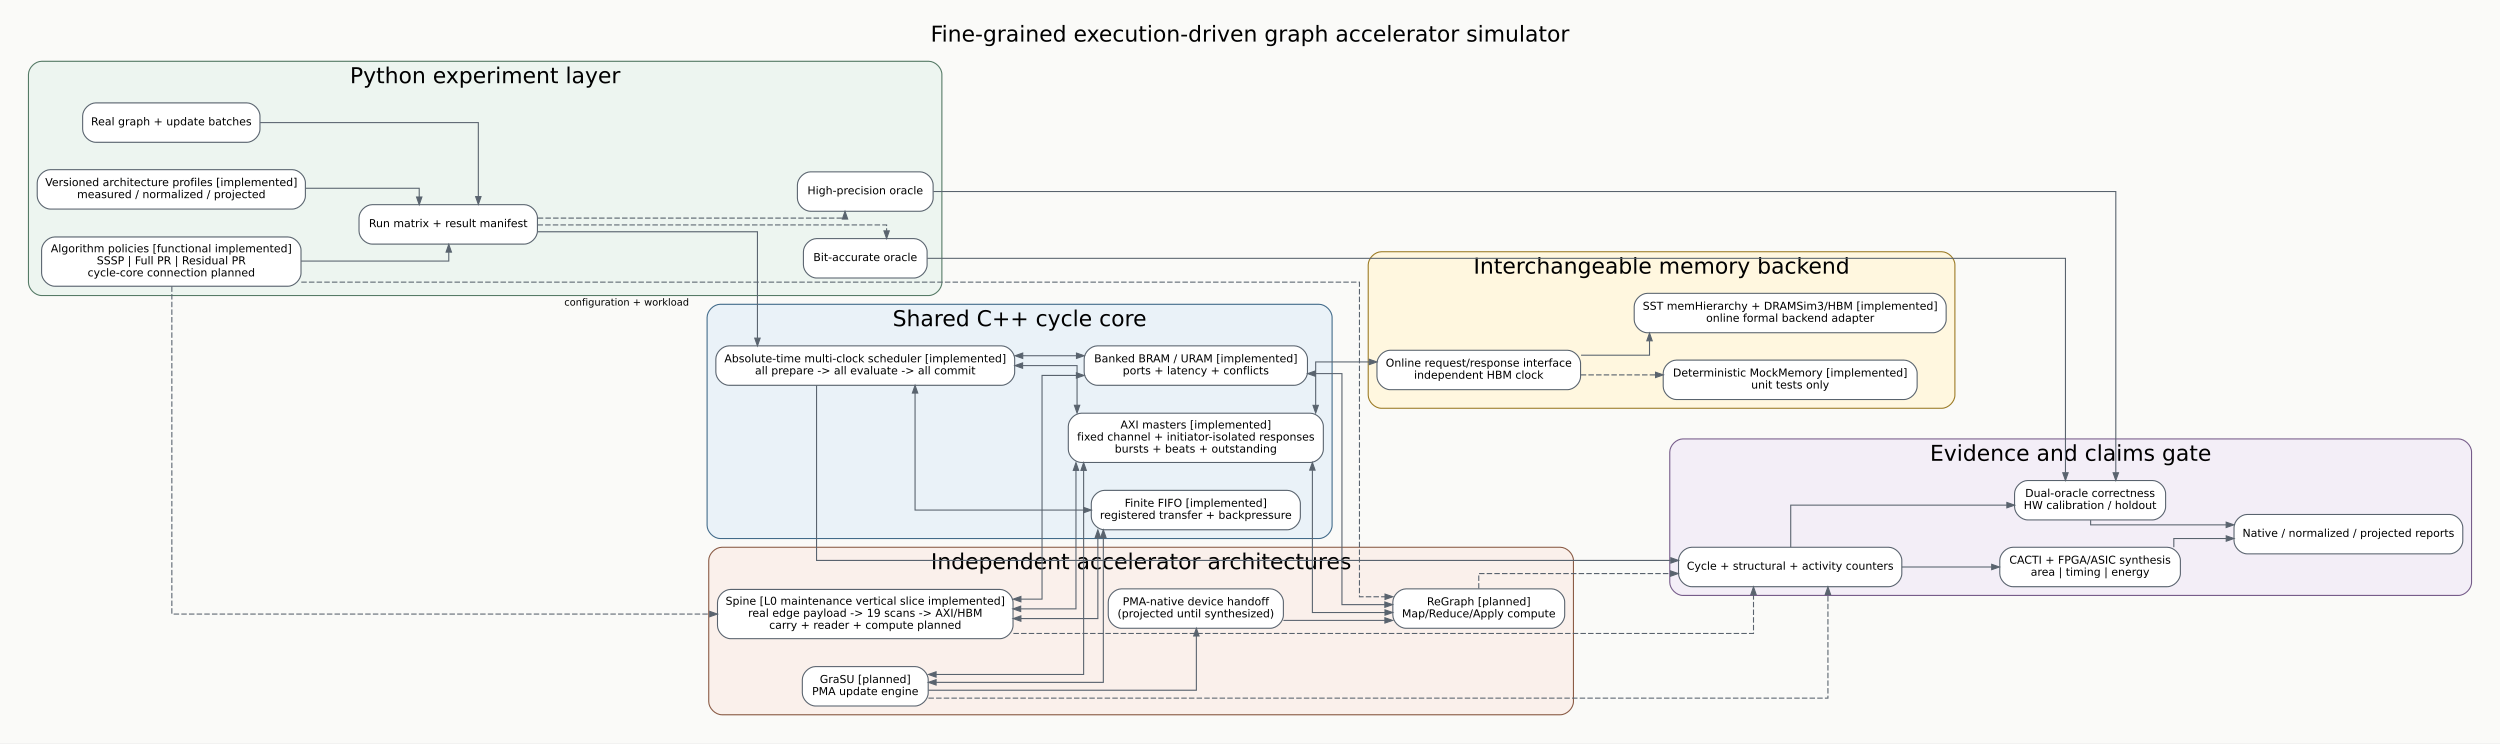
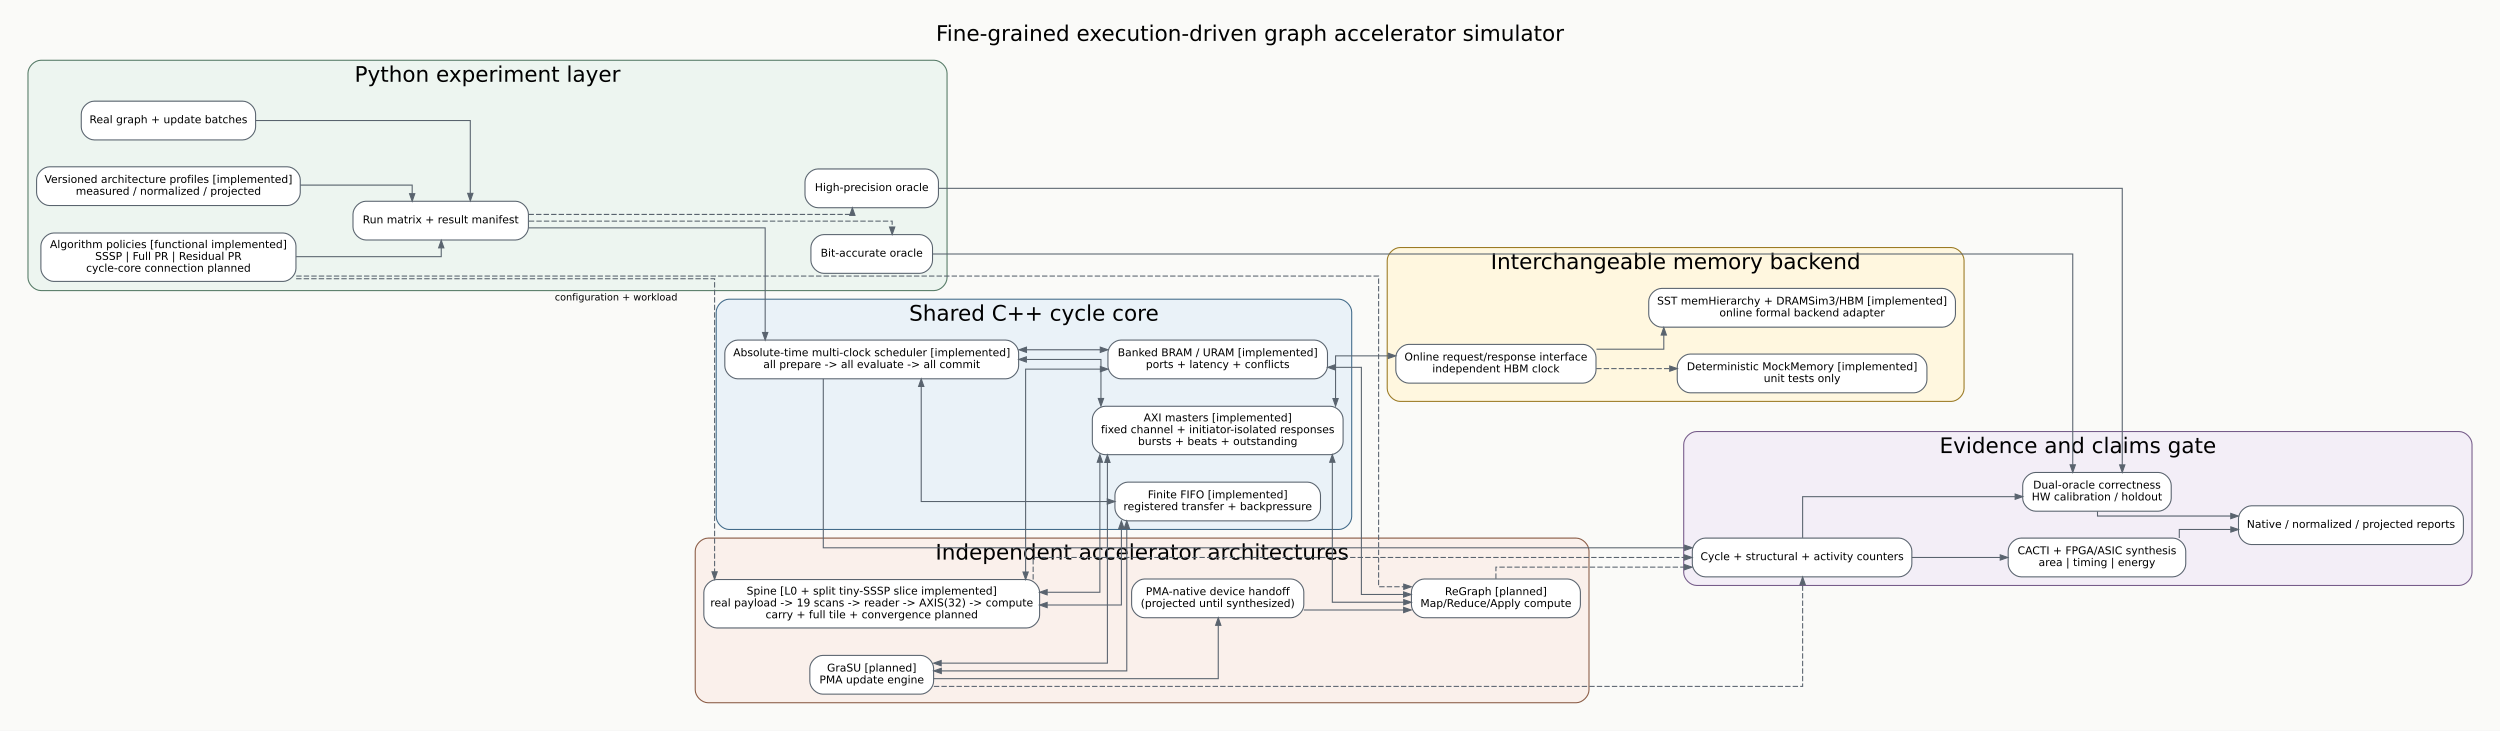
- <svg xmlns="http://www.w3.org/2000/svg" width="2284pt" height="679pt" viewBox="0.00 0.00 2284.00 679.00">
+ <svg xmlns="http://www.w3.org/2000/svg" width="2323pt" height="679pt" viewBox="0.00 0.00 2323.00 679.00">
  <g id="graph0" class="graph" transform="scale(1 1) rotate(0) translate(18 661)">
-     <polygon fill="#fafaf8" stroke="transparent" points="-18,18 -18,-661 2266,-661 2266,18 -18,18" />
-     <text text-anchor="middle" x="1124" y="-623" font-family="DejaVu Sans" font-size="20.00">Fine-grained execution-driven graph accelerator simulator</text>
+     <polygon fill="#fafaf8" stroke="transparent" points="-18,18 -18,-661 2305,-661 2305,18 -18,18" />
+     <text text-anchor="middle" x="1143.5" y="-623" font-family="DejaVu Sans" font-size="20.00">Fine-grained execution-driven graph accelerator simulator</text>
    <g id="clust1" class="cluster">
-       <path fill="#edf5f0" stroke="#557a66" d="M20,-391C20,-391 830.5,-391 830.5,-391 836.5,-391 842.5,-397 842.5,-403 842.5,-403 842.5,-593 842.5,-593 842.5,-599 836.5,-605 830.5,-605 830.5,-605 20,-605 20,-605 14,-605 8,-599 8,-593 8,-593 8,-403 8,-403 8,-397 14,-391 20,-391" />
-       <text text-anchor="middle" x="425.25" y="-585" font-family="DejaVu Sans" font-size="20.00">Python experiment layer</text>
+       <path fill="#edf5f0" stroke="#557a66" d="M20,-391C20,-391 850,-391 850,-391 856,-391 862,-397 862,-403 862,-403 862,-593 862,-593 862,-599 856,-605 850,-605 850,-605 20,-605 20,-605 14,-605 8,-599 8,-593 8,-593 8,-403 8,-403 8,-397 14,-391 20,-391" />
+       <text text-anchor="middle" x="435" y="-585" font-family="DejaVu Sans" font-size="20.00">Python experiment layer</text>
    </g>
    <g id="clust2" class="cluster">
-       <path fill="#eaf2f8" stroke="#426b8a" d="M640,-169C640,-169 1187,-169 1187,-169 1193,-169 1199,-175 1199,-181 1199,-181 1199,-371 1199,-371 1199,-377 1193,-383 1187,-383 1187,-383 640,-383 640,-383 634,-383 628,-377 628,-371 628,-371 628,-181 628,-181 628,-175 634,-169 640,-169" />
-       <text text-anchor="middle" x="913.5" y="-363" font-family="DejaVu Sans" font-size="20.00">Shared C++ cycle core</text>
+       <path fill="#eaf2f8" stroke="#426b8a" d="M659.5,-169C659.5,-169 1226,-169 1226,-169 1232,-169 1238,-175 1238,-181 1238,-181 1238,-371 1238,-371 1238,-377 1232,-383 1226,-383 1226,-383 659.5,-383 659.5,-383 653.5,-383 647.5,-377 647.5,-371 647.5,-371 647.5,-181 647.5,-181 647.5,-175 653.5,-169 659.5,-169" />
+       <text text-anchor="middle" x="942.75" y="-363" font-family="DejaVu Sans" font-size="20.00">Shared C++ cycle core</text>
    </g>
    <g id="clust3" class="cluster">
-       <path fill="#faf0eb" stroke="#8a5b45" d="M641.5,-8C641.5,-8 1407.5,-8 1407.5,-8 1413.5,-8 1419.5,-14 1419.5,-20 1419.5,-20 1419.5,-149 1419.5,-149 1419.5,-155 1413.5,-161 1407.5,-161 1407.5,-161 641.5,-161 641.5,-161 635.5,-161 629.5,-155 629.5,-149 629.5,-149 629.5,-20 629.5,-20 629.5,-14 635.5,-8 641.5,-8" />
-       <text text-anchor="middle" x="1024.5" y="-141" font-family="DejaVu Sans" font-size="20.00">Independent accelerator architectures</text>
+       <path fill="#faf0eb" stroke="#8a5b45" d="M640,-8C640,-8 1446.5,-8 1446.5,-8 1452.5,-8 1458.5,-14 1458.5,-20 1458.5,-20 1458.5,-149 1458.5,-149 1458.5,-155 1452.5,-161 1446.5,-161 1446.5,-161 640,-161 640,-161 634,-161 628,-155 628,-149 628,-149 628,-20 628,-20 628,-14 634,-8 640,-8" />
+       <text text-anchor="middle" x="1043.25" y="-141" font-family="DejaVu Sans" font-size="20.00">Independent accelerator architectures</text>
    </g>
    <g id="clust4" class="cluster">
-       <path fill="#fff7df" stroke="#9b7a25" d="M1244,-288C1244,-288 1756,-288 1756,-288 1762,-288 1768,-294 1768,-300 1768,-300 1768,-419 1768,-419 1768,-425 1762,-431 1756,-431 1756,-431 1244,-431 1244,-431 1238,-431 1232,-425 1232,-419 1232,-419 1232,-300 1232,-300 1232,-294 1238,-288 1244,-288" />
-       <text text-anchor="middle" x="1500" y="-411" font-family="DejaVu Sans" font-size="20.00">Interchangeable memory backend</text>
+       <path fill="#fff7df" stroke="#9b7a25" d="M1283,-288C1283,-288 1795,-288 1795,-288 1801,-288 1807,-294 1807,-300 1807,-300 1807,-419 1807,-419 1807,-425 1801,-431 1795,-431 1795,-431 1283,-431 1283,-431 1277,-431 1271,-425 1271,-419 1271,-419 1271,-300 1271,-300 1271,-294 1277,-288 1283,-288" />
+       <text text-anchor="middle" x="1539" y="-411" font-family="DejaVu Sans" font-size="20.00">Interchangeable memory backend</text>
    </g>
    <g id="clust5" class="cluster">
-       <path fill="#f3eef7" stroke="#765c8a" d="M1519.5,-117C1519.5,-117 2228,-117 2228,-117 2234,-117 2240,-123 2240,-129 2240,-129 2240,-248 2240,-248 2240,-254 2234,-260 2228,-260 2228,-260 1519.5,-260 1519.5,-260 1513.5,-260 1507.5,-254 1507.5,-248 1507.5,-248 1507.5,-129 1507.5,-129 1507.5,-123 1513.5,-117 1519.5,-117" />
-       <text text-anchor="middle" x="1873.75" y="-240" font-family="DejaVu Sans" font-size="20.00">Evidence and claims gate</text>
+       <path fill="#f3eef7" stroke="#765c8a" d="M1558.5,-117C1558.5,-117 2267,-117 2267,-117 2273,-117 2279,-123 2279,-129 2279,-129 2279,-248 2279,-248 2279,-254 2273,-260 2267,-260 2267,-260 1558.5,-260 1558.5,-260 1552.5,-260 1546.5,-254 1546.5,-248 1546.5,-248 1546.5,-129 1546.5,-129 1546.5,-123 1552.5,-117 1558.5,-117" />
+       <text text-anchor="middle" x="1912.75" y="-240" font-family="DejaVu Sans" font-size="20.00">Evidence and claims gate</text>
    </g>
    <g id="node1" class="node">
      <path fill="#ffffff" stroke="#59636e" d="M207.5,-567C207.5,-567 69.5,-567 69.5,-567 63.5,-567 57.5,-561 57.5,-555 57.5,-555 57.5,-543 57.5,-543 57.5,-537 63.5,-531 69.5,-531 69.5,-531 207.5,-531 207.5,-531 213.5,-531 219.5,-537 219.5,-543 219.5,-543 219.5,-555 219.5,-555 219.5,-561 213.5,-567 207.5,-567" />
      <text text-anchor="middle" x="138.5" y="-546.5" font-family="DejaVu Sans" font-size="10.00">Real graph + update batches</text>
    </g>
    <g id="node4" class="node">
      <path fill="#ffffff" stroke="#59636e" d="M461,-474C461,-474 322,-474 322,-474 316,-474 310,-468 310,-462 310,-462 310,-450 310,-450 310,-444 316,-438 322,-438 322,-438 461,-438 461,-438 467,-438 473,-444 473,-450 473,-450 473,-462 473,-462 473,-468 467,-474 461,-474" />
      <text text-anchor="middle" x="391.5" y="-453.5" font-family="DejaVu Sans" font-size="10.00">Run matrix + result manifest</text>
    </g>
    <g id="edge1" class="edge">
      <path fill="none" stroke="#59636e" d="M219.63,-549C302.47,-549 419,-549 419,-549 419,-549 419,-481.37 419,-481.37" />
      <polygon fill="#59636e" stroke="#59636e" points="421.45,-481.37 419,-474.37 416.55,-481.37 421.45,-481.37" />
    </g>
    <g id="node2" class="node">
      <path fill="#ffffff" stroke="#59636e" d="M249,-506C249,-506 28,-506 28,-506 22,-506 16,-500 16,-494 16,-494 16,-482 16,-482 16,-476 22,-470 28,-470 28,-470 249,-470 249,-470 255,-470 261,-476 261,-482 261,-482 261,-494 261,-494 261,-500 255,-506 249,-506" />
      <text text-anchor="middle" x="138.5" y="-491" font-family="DejaVu Sans" font-size="10.00">Versioned architecture profiles [implemented]</text>
      <text text-anchor="middle" x="138.5" y="-480" font-family="DejaVu Sans" font-size="10.00">measured / normalized / projected</text>
    </g>
    <g id="edge2" class="edge">
      <path fill="none" stroke="#59636e" d="M261.03,-489C314.4,-489 365,-489 365,-489 365,-489 365,-481.04 365,-481.04" />
      <polygon fill="#59636e" stroke="#59636e" points="367.45,-481.04 365,-474.04 362.55,-481.04 367.45,-481.04" />
    </g>
    <g id="node3" class="node">
      <path fill="#ffffff" stroke="#59636e" d="M245,-444.5C245,-444.5 32,-444.5 32,-444.5 26,-444.5 20,-438.5 20,-432.5 20,-432.5 20,-411.5 20,-411.5 20,-405.5 26,-399.5 32,-399.5 32,-399.5 245,-399.5 245,-399.5 251,-399.5 257,-405.5 257,-411.5 257,-411.5 257,-432.5 257,-432.5 257,-438.5 251,-444.5 245,-444.5" />
      <text text-anchor="middle" x="138.5" y="-430.5" font-family="DejaVu Sans" font-size="10.00">Algorithm policies [functional implemented]</text>
      <text text-anchor="middle" x="138.5" y="-419.5" font-family="DejaVu Sans" font-size="10.00">SSSP | Full PR | Residual PR</text>
      <text text-anchor="middle" x="138.5" y="-408.5" font-family="DejaVu Sans" font-size="10.00">cycle-core connection planned</text>
    </g>
    <g id="edge3" class="edge">
      <path fill="none" stroke="#59636e" d="M257.09,-422.5C323.06,-422.5 392,-422.5 392,-422.5 392,-422.5 392,-430.68 392,-430.68" />
      <polygon fill="#59636e" stroke="#59636e" points="389.55,-430.68 392,-437.68 394.45,-430.68 389.55,-430.68" />
    </g>
    <g id="node11" class="node">
-       <path fill="#ffffff" stroke="#59636e" d="M895.5,-122.5C895.5,-122.5 649.5,-122.5 649.5,-122.5 643.5,-122.5 637.5,-116.5 637.5,-110.5 637.5,-110.5 637.5,-89.5 637.5,-89.5 637.5,-83.5 643.5,-77.5 649.5,-77.5 649.5,-77.5 895.5,-77.5 895.5,-77.5 901.5,-77.5 907.5,-83.5 907.5,-89.5 907.5,-89.5 907.5,-110.5 907.5,-110.5 907.5,-116.5 901.5,-122.5 895.5,-122.5" />
-       <text text-anchor="middle" x="772.5" y="-108.5" font-family="DejaVu Sans" font-size="10.00">Spine [L0 maintenance vertical slice implemented]</text>
-       <text text-anchor="middle" x="772.5" y="-97.5" font-family="DejaVu Sans" font-size="10.00">real edge payload -&gt; 19 scans -&gt; AXI/HBM</text>
-       <text text-anchor="middle" x="772.5" y="-86.5" font-family="DejaVu Sans" font-size="10.00">carry + reader + compute planned</text>
+       <path fill="#ffffff" stroke="#59636e" d="M936,-122.5C936,-122.5 648,-122.5 648,-122.5 642,-122.5 636,-116.5 636,-110.5 636,-110.5 636,-89.5 636,-89.5 636,-83.5 642,-77.5 648,-77.5 648,-77.5 936,-77.5 936,-77.5 942,-77.5 948,-83.5 948,-89.5 948,-89.5 948,-110.5 948,-110.5 948,-116.5 942,-122.5 936,-122.5" />
+       <text text-anchor="middle" x="792" y="-108.5" font-family="DejaVu Sans" font-size="10.00">Spine [L0 + split tiny-SSSP slice implemented]</text>
+       <text text-anchor="middle" x="792" y="-97.5" font-family="DejaVu Sans" font-size="10.00">real payload -&gt; 19 scans -&gt; reader -&gt; AXIS(32) -&gt; compute</text>
+       <text text-anchor="middle" x="792" y="-86.5" font-family="DejaVu Sans" font-size="10.00">carry + full tile + convergence planned</text>
    </g>
    <g id="edge16" class="edge">
-       <path fill="none" stroke="#59636e" stroke-dasharray="5,2" d="M139,-399.36C139,-326.06 139,-100 139,-100 139,-100 630.38,-100 630.38,-100" />
-       <polygon fill="#59636e" stroke="#59636e" points="630.38,-102.45 637.38,-100 630.38,-97.55 630.38,-102.45" />
+       <path fill="none" stroke="#59636e" stroke-dasharray="5,2" d="M257.17,-402C407.15,-402 646,-402 646,-402 646,-402 646,-129.7 646,-129.7" />
+       <polygon fill="#59636e" stroke="#59636e" points="648.45,-129.7 646,-122.7 643.55,-129.7 648.45,-129.7" />
    </g>
    <g id="node14" class="node">
-       <path fill="#ffffff" stroke="#59636e" d="M1399.5,-123C1399.5,-123 1266.5,-123 1266.5,-123 1260.5,-123 1254.5,-117 1254.5,-111 1254.5,-111 1254.5,-99 1254.5,-99 1254.5,-93 1260.5,-87 1266.5,-87 1266.5,-87 1399.5,-87 1399.5,-87 1405.5,-87 1411.5,-93 1411.5,-99 1411.5,-99 1411.5,-111 1411.5,-111 1411.5,-117 1405.5,-123 1399.5,-123" />
-       <text text-anchor="middle" x="1333" y="-108" font-family="DejaVu Sans" font-size="10.00">ReGraph [planned]</text>
-       <text text-anchor="middle" x="1333" y="-97" font-family="DejaVu Sans" font-size="10.00">Map/Reduce/Apply compute</text>
+       <path fill="#ffffff" stroke="#59636e" d="M1438.5,-123C1438.5,-123 1305.5,-123 1305.5,-123 1299.5,-123 1293.5,-117 1293.5,-111 1293.5,-111 1293.5,-99 1293.5,-99 1293.5,-93 1299.5,-87 1305.5,-87 1305.5,-87 1438.5,-87 1438.5,-87 1444.5,-87 1450.5,-93 1450.5,-99 1450.5,-99 1450.5,-111 1450.5,-111 1450.5,-117 1444.5,-123 1438.5,-123" />
+       <text text-anchor="middle" x="1372" y="-108" font-family="DejaVu Sans" font-size="10.00">ReGraph [planned]</text>
+       <text text-anchor="middle" x="1372" y="-97" font-family="DejaVu Sans" font-size="10.00">Map/Reduce/Apply compute</text>
    </g>
    <g id="edge17" class="edge">
-       <path fill="none" stroke="#59636e" stroke-dasharray="5,2" d="M257.25,-403.25C538.91,-403.25 1224,-403.25 1224,-403.25 1224,-403.25 1224,-115.8 1224,-115.8 1224,-115.8 1247.36,-115.8 1247.36,-115.8" />
-       <polygon fill="#59636e" stroke="#59636e" points="1247.36,-118.25 1254.36,-115.8 1247.36,-113.35 1247.36,-118.25" />
+       <path fill="none" stroke="#59636e" stroke-dasharray="5,2" d="M257.25,-404.5C546.3,-404.5 1263,-404.5 1263,-404.5 1263,-404.5 1263,-115.8 1263,-115.8 1263,-115.8 1286.36,-115.8 1286.36,-115.8" />
+       <polygon fill="#59636e" stroke="#59636e" points="1286.36,-118.25 1293.36,-115.8 1286.36,-113.35 1286.36,-118.25" />
    </g>
    <g id="node5" class="node">
-       <path fill="#ffffff" stroke="#59636e" d="M822.5,-504C822.5,-504 722.5,-504 722.5,-504 716.5,-504 710.5,-498 710.5,-492 710.5,-492 710.5,-480 710.5,-480 710.5,-474 716.5,-468 722.5,-468 722.5,-468 822.5,-468 822.5,-468 828.5,-468 834.5,-474 834.5,-480 834.5,-480 834.5,-492 834.5,-492 834.5,-498 828.5,-504 822.5,-504" />
-       <text text-anchor="middle" x="772.5" y="-483.5" font-family="DejaVu Sans" font-size="10.00">High-precision oracle</text>
+       <path fill="#ffffff" stroke="#59636e" d="M842,-504C842,-504 742,-504 742,-504 736,-504 730,-498 730,-492 730,-492 730,-480 730,-480 730,-474 736,-468 742,-468 742,-468 842,-468 842,-468 848,-468 854,-474 854,-480 854,-480 854,-492 854,-492 854,-498 848,-504 842,-504" />
+       <text text-anchor="middle" x="792" y="-483.5" font-family="DejaVu Sans" font-size="10.00">High-precision oracle</text>
    </g>
    <g id="edge30" class="edge">
-       <path fill="none" stroke="#59636e" stroke-dasharray="5,2" d="M473.3,-461.75C580.22,-461.75 754,-461.75 754,-461.75 754,-461.75 754,-462.36 754,-462.36" />
-       <polygon fill="#59636e" stroke="#59636e" points="751.55,-460.87 754,-467.87 756.45,-460.87 751.55,-460.87" />
+       <path fill="none" stroke="#59636e" stroke-dasharray="5,2" d="M473.09,-461.75C585.42,-461.75 774,-461.75 774,-461.75 774,-461.75 774,-462.36 774,-462.36" />
+       <polygon fill="#59636e" stroke="#59636e" points="771.55,-460.87 774,-467.87 776.45,-460.87 771.55,-460.87" />
    </g>
    <g id="node6" class="node">
-       <path fill="#ffffff" stroke="#59636e" d="M817,-443C817,-443 728,-443 728,-443 722,-443 716,-437 716,-431 716,-431 716,-419 716,-419 716,-413 722,-407 728,-407 728,-407 817,-407 817,-407 823,-407 829,-413 829,-419 829,-419 829,-431 829,-431 829,-437 823,-443 817,-443" />
-       <text text-anchor="middle" x="772.5" y="-422.5" font-family="DejaVu Sans" font-size="10.00">Bit-accurate oracle</text>
+       <path fill="#ffffff" stroke="#59636e" d="M836.5,-443C836.5,-443 747.5,-443 747.5,-443 741.5,-443 735.5,-437 735.5,-431 735.5,-431 735.5,-419 735.5,-419 735.5,-413 741.5,-407 747.5,-407 747.5,-407 836.5,-407 836.5,-407 842.5,-407 848.5,-413 848.5,-419 848.5,-419 848.5,-431 848.5,-431 848.5,-437 842.5,-443 836.5,-443" />
+       <text text-anchor="middle" x="792" y="-422.5" font-family="DejaVu Sans" font-size="10.00">Bit-accurate oracle</text>
    </g>
    <g id="edge31" class="edge">
-       <path fill="none" stroke="#59636e" stroke-dasharray="5,2" d="M473.03,-455.5C590.13,-455.5 792,-455.5 792,-455.5 792,-455.5 792,-450.09 792,-450.09" />
-       <polygon fill="#59636e" stroke="#59636e" points="794.45,-450.09 792,-443.09 789.55,-450.09 794.45,-450.09" />
+       <path fill="none" stroke="#59636e" stroke-dasharray="5,2" d="M473.38,-455.5C595.46,-455.5 811,-455.5 811,-455.5 811,-455.5 811,-450.09 811,-450.09" />
+       <polygon fill="#59636e" stroke="#59636e" points="813.45,-450.09 811,-443.09 808.55,-450.09 813.45,-450.09" />
    </g>
    <g id="node7" class="node">
-       <path fill="#ffffff" stroke="#59636e" d="M897,-345C897,-345 648,-345 648,-345 642,-345 636,-339 636,-333 636,-333 636,-321 636,-321 636,-315 642,-309 648,-309 648,-309 897,-309 897,-309 903,-309 909,-315 909,-321 909,-321 909,-333 909,-333 909,-339 903,-345 897,-345" />
-       <text text-anchor="middle" x="772.5" y="-330" font-family="DejaVu Sans" font-size="10.00">Absolute-time multi-clock scheduler [implemented]</text>
-       <text text-anchor="middle" x="772.5" y="-319" font-family="DejaVu Sans" font-size="10.00">all prepare -&gt; all evaluate -&gt; all commit</text>
+       <path fill="#ffffff" stroke="#59636e" d="M916.5,-345C916.5,-345 667.5,-345 667.5,-345 661.5,-345 655.5,-339 655.5,-333 655.5,-333 655.5,-321 655.5,-321 655.5,-315 661.5,-309 667.5,-309 667.5,-309 916.5,-309 916.5,-309 922.5,-309 928.5,-315 928.5,-321 928.5,-321 928.5,-333 928.5,-333 928.5,-339 922.5,-345 916.5,-345" />
+       <text text-anchor="middle" x="792" y="-330" font-family="DejaVu Sans" font-size="10.00">Absolute-time multi-clock scheduler [implemented]</text>
+       <text text-anchor="middle" x="792" y="-319" font-family="DejaVu Sans" font-size="10.00">all prepare -&gt; all evaluate -&gt; all commit</text>
    </g>
    <g id="edge15" class="edge">
-       <path fill="none" stroke="#59636e" d="M473.21,-449.25C556.64,-449.25 674,-449.25 674,-449.25 674,-449.25 674,-352.04 674,-352.04" />
-       <polygon fill="#59636e" stroke="#59636e" points="676.45,-352.04 674,-345.04 671.55,-352.04 676.45,-352.04" />
+       <path fill="none" stroke="#59636e" d="M473.09,-449.25C562.38,-449.25 693,-449.25 693,-449.25 693,-449.25 693,-352.04 693,-352.04" />
+       <polygon fill="#59636e" stroke="#59636e" points="695.45,-352.04 693,-345.04 690.55,-352.04 695.45,-352.04" />
      <text text-anchor="middle" x="554.5" y="-381.8" font-family="DejaVu Sans" font-size="9.00">configuration + workload</text>
    </g>
    <g id="node19" class="node">
-       <path fill="#ffffff" stroke="#59636e" d="M1948.5,-222C1948.5,-222 1834.5,-222 1834.5,-222 1828.5,-222 1822.5,-216 1822.5,-210 1822.5,-210 1822.5,-198 1822.5,-198 1822.5,-192 1828.5,-186 1834.5,-186 1834.5,-186 1948.5,-186 1948.5,-186 1954.5,-186 1960.5,-192 1960.5,-198 1960.5,-198 1960.5,-210 1960.5,-210 1960.5,-216 1954.5,-222 1948.5,-222" />
-       <text text-anchor="middle" x="1891.5" y="-207" font-family="DejaVu Sans" font-size="10.00">Dual-oracle correctness</text>
-       <text text-anchor="middle" x="1891.5" y="-196" font-family="DejaVu Sans" font-size="10.00">HW calibration / holdout</text>
+       <path fill="#ffffff" stroke="#59636e" d="M1987.5,-222C1987.5,-222 1873.5,-222 1873.5,-222 1867.5,-222 1861.5,-216 1861.5,-210 1861.5,-210 1861.5,-198 1861.5,-198 1861.5,-192 1867.5,-186 1873.5,-186 1873.5,-186 1987.5,-186 1987.5,-186 1993.5,-186 1999.5,-192 1999.5,-198 1999.5,-198 1999.5,-210 1999.5,-210 1999.5,-216 1993.5,-222 1987.5,-222" />
+       <text text-anchor="middle" x="1930.5" y="-207" font-family="DejaVu Sans" font-size="10.00">Dual-oracle correctness</text>
+       <text text-anchor="middle" x="1930.5" y="-196" font-family="DejaVu Sans" font-size="10.00">HW calibration / holdout</text>
    </g>
    <g id="edge32" class="edge">
-       <path fill="none" stroke="#59636e" d="M834.74,-486C1073.15,-486 1915,-486 1915,-486 1915,-486 1915,-229.07 1915,-229.07" />
-       <polygon fill="#59636e" stroke="#59636e" points="1917.45,-229.07 1915,-222.07 1912.55,-229.07 1917.45,-229.07" />
+       <path fill="none" stroke="#59636e" d="M854.06,-486C1094.86,-486 1954,-486 1954,-486 1954,-486 1954,-229.07 1954,-229.07" />
+       <polygon fill="#59636e" stroke="#59636e" points="1956.45,-229.07 1954,-222.07 1951.55,-229.07 1956.45,-229.07" />
    </g>
    <g id="edge33" class="edge">
-       <path fill="none" stroke="#59636e" d="M829.14,-425C1053.68,-425 1869,-425 1869,-425 1869,-425 1869,-229.09 1869,-229.09" />
-       <polygon fill="#59636e" stroke="#59636e" points="1871.45,-229.09 1869,-222.09 1866.55,-229.09 1871.45,-229.09" />
+       <path fill="none" stroke="#59636e" d="M848.88,-425C1076.3,-425 1908,-425 1908,-425 1908,-425 1908,-229.09 1908,-229.09" />
+       <polygon fill="#59636e" stroke="#59636e" points="1910.45,-229.09 1908,-222.09 1905.55,-229.09 1910.45,-229.09" />
    </g>
    <g id="node8" class="node">
-       <path fill="#ffffff" stroke="#59636e" d="M1158,-213C1158,-213 991,-213 991,-213 985,-213 979,-207 979,-201 979,-201 979,-189 979,-189 979,-183 985,-177 991,-177 991,-177 1158,-177 1158,-177 1164,-177 1170,-183 1170,-189 1170,-189 1170,-201 1170,-201 1170,-207 1164,-213 1158,-213" />
-       <text text-anchor="middle" x="1074.5" y="-198" font-family="DejaVu Sans" font-size="10.00">Finite FIFO [implemented]</text>
-       <text text-anchor="middle" x="1074.5" y="-187" font-family="DejaVu Sans" font-size="10.00">registered transfer + backpressure</text>
+       <path fill="#ffffff" stroke="#59636e" d="M1197,-213C1197,-213 1030,-213 1030,-213 1024,-213 1018,-207 1018,-201 1018,-201 1018,-189 1018,-189 1018,-183 1024,-177 1030,-177 1030,-177 1197,-177 1197,-177 1203,-177 1209,-183 1209,-189 1209,-189 1209,-201 1209,-201 1209,-207 1203,-213 1197,-213" />
+       <text text-anchor="middle" x="1113.5" y="-198" font-family="DejaVu Sans" font-size="10.00">Finite FIFO [implemented]</text>
+       <text text-anchor="middle" x="1113.5" y="-187" font-family="DejaVu Sans" font-size="10.00">registered transfer + backpressure</text>
    </g>
    <g id="edge4" class="edge">
-       <path fill="none" stroke="#59636e" d="M818,-301.92C818,-301.92 818,-195 818,-195 818,-195 971.99,-195 971.99,-195" />
-       <polygon fill="#59636e" stroke="#59636e" points="815.55,-301.92 818,-308.92 820.45,-301.92 815.55,-301.92" />
-       <polygon fill="#59636e" stroke="#59636e" points="971.99,-197.45 978.99,-195 971.99,-192.55 971.99,-197.45" />
+       <path fill="none" stroke="#59636e" d="M838,-301.92C838,-301.92 838,-195 838,-195 838,-195 1010.92,-195 1010.92,-195" />
+       <polygon fill="#59636e" stroke="#59636e" points="835.55,-301.92 838,-308.92 840.45,-301.92 835.55,-301.92" />
+       <polygon fill="#59636e" stroke="#59636e" points="1010.92,-197.45 1017.92,-195 1010.92,-192.55 1010.92,-197.45" />
    </g>
    <g id="node9" class="node">
-       <path fill="#ffffff" stroke="#59636e" d="M1164.5,-345C1164.5,-345 984.5,-345 984.5,-345 978.5,-345 972.5,-339 972.5,-333 972.5,-333 972.5,-321 972.5,-321 972.5,-315 978.5,-309 984.5,-309 984.5,-309 1164.5,-309 1164.5,-309 1170.5,-309 1176.5,-315 1176.5,-321 1176.5,-321 1176.5,-333 1176.5,-333 1176.5,-339 1170.5,-345 1164.5,-345" />
-       <text text-anchor="middle" x="1074.5" y="-330" font-family="DejaVu Sans" font-size="10.00">Banked BRAM / URAM [implemented]</text>
-       <text text-anchor="middle" x="1074.5" y="-319" font-family="DejaVu Sans" font-size="10.00">ports + latency + conflicts</text>
+       <path fill="#ffffff" stroke="#59636e" d="M1203.5,-345C1203.5,-345 1023.5,-345 1023.5,-345 1017.5,-345 1011.5,-339 1011.5,-333 1011.5,-333 1011.5,-321 1011.5,-321 1011.5,-315 1017.5,-309 1023.5,-309 1023.5,-309 1203.5,-309 1203.5,-309 1209.5,-309 1215.5,-315 1215.5,-321 1215.5,-321 1215.5,-333 1215.5,-333 1215.5,-339 1209.5,-345 1203.5,-345" />
+       <text text-anchor="middle" x="1113.5" y="-330" font-family="DejaVu Sans" font-size="10.00">Banked BRAM / URAM [implemented]</text>
+       <text text-anchor="middle" x="1113.5" y="-319" font-family="DejaVu Sans" font-size="10.00">ports + latency + conflicts</text>
    </g>
    <g id="edge5" class="edge">
-       <path fill="none" stroke="#59636e" d="M916.36,-336C916.36,-336 965.47,-336 965.47,-336" />
-       <polygon fill="#59636e" stroke="#59636e" points="965.47,-338.45 972.47,-336 965.47,-333.55 965.47,-338.45" />
-       <polygon fill="#59636e" stroke="#59636e" points="916.36,-333.55 909.36,-336 916.36,-338.45 916.36,-333.55" />
+       <path fill="none" stroke="#59636e" d="M935.81,-336C935.81,-336 1004.39,-336 1004.39,-336" />
+       <polygon fill="#59636e" stroke="#59636e" points="1004.39,-338.45 1011.39,-336 1004.39,-333.55 1004.39,-338.45" />
+       <polygon fill="#59636e" stroke="#59636e" points="935.81,-333.55 928.81,-336 935.81,-338.45 935.81,-333.55" />
    </g>
    <g id="node10" class="node">
-       <path fill="#ffffff" stroke="#59636e" d="M1179,-283.5C1179,-283.5 970,-283.5 970,-283.5 964,-283.5 958,-277.5 958,-271.5 958,-271.5 958,-250.5 958,-250.5 958,-244.5 964,-238.5 970,-238.5 970,-238.5 1179,-238.5 1179,-238.5 1185,-238.5 1191,-244.5 1191,-250.5 1191,-250.5 1191,-271.5 1191,-271.5 1191,-277.5 1185,-283.5 1179,-283.5" />
-       <text text-anchor="middle" x="1074.5" y="-269.5" font-family="DejaVu Sans" font-size="10.00">AXI masters [implemented]</text>
-       <text text-anchor="middle" x="1074.5" y="-258.5" font-family="DejaVu Sans" font-size="10.00">fixed channel + initiator-isolated responses</text>
-       <text text-anchor="middle" x="1074.5" y="-247.5" font-family="DejaVu Sans" font-size="10.00">bursts + beats + outstanding</text>
+       <path fill="#ffffff" stroke="#59636e" d="M1218,-283.5C1218,-283.5 1009,-283.5 1009,-283.5 1003,-283.5 997,-277.5 997,-271.5 997,-271.5 997,-250.5 997,-250.5 997,-244.5 1003,-238.5 1009,-238.5 1009,-238.5 1218,-238.5 1218,-238.5 1224,-238.5 1230,-244.5 1230,-250.5 1230,-250.5 1230,-271.5 1230,-271.5 1230,-277.5 1224,-283.5 1218,-283.5" />
+       <text text-anchor="middle" x="1113.5" y="-269.5" font-family="DejaVu Sans" font-size="10.00">AXI masters [implemented]</text>
+       <text text-anchor="middle" x="1113.5" y="-258.5" font-family="DejaVu Sans" font-size="10.00">fixed channel + initiator-isolated responses</text>
+       <text text-anchor="middle" x="1113.5" y="-247.5" font-family="DejaVu Sans" font-size="10.00">bursts + beats + outstanding</text>
    </g>
    <g id="edge6" class="edge">
-       <path fill="none" stroke="#59636e" d="M916.25,-327C916.25,-327 966,-327 966,-327 966,-327 966,-290.71 966,-290.71" />
-       <polygon fill="#59636e" stroke="#59636e" points="916.25,-324.55 909.25,-327 916.25,-329.45 916.25,-324.55" />
-       <polygon fill="#59636e" stroke="#59636e" points="968.45,-290.71 966,-283.71 963.55,-290.71 968.45,-290.71" />
+       <path fill="none" stroke="#59636e" d="M935.7,-327C935.7,-327 1005,-327 1005,-327 1005,-327 1005,-290.71 1005,-290.71" />
+       <polygon fill="#59636e" stroke="#59636e" points="935.7,-324.55 928.7,-327 935.7,-329.45 935.7,-324.55" />
+       <polygon fill="#59636e" stroke="#59636e" points="1007.45,-290.71 1005,-283.71 1002.55,-290.71 1007.45,-290.71" />
    </g>
    <g id="node18" class="node">
-       <path fill="#ffffff" stroke="#59636e" d="M1707.5,-161C1707.5,-161 1527.5,-161 1527.5,-161 1521.5,-161 1515.5,-155 1515.5,-149 1515.5,-149 1515.5,-137 1515.5,-137 1515.5,-131 1521.5,-125 1527.5,-125 1527.5,-125 1707.5,-125 1707.5,-125 1713.5,-125 1719.5,-131 1719.5,-137 1719.5,-137 1719.5,-149 1719.5,-149 1719.5,-155 1713.5,-161 1707.5,-161" />
-       <text text-anchor="middle" x="1617.5" y="-140.5" font-family="DejaVu Sans" font-size="10.00">Cycle + structural + activity counters</text>
+       <path fill="#ffffff" stroke="#59636e" d="M1746.5,-161C1746.5,-161 1566.5,-161 1566.5,-161 1560.5,-161 1554.5,-155 1554.5,-149 1554.5,-149 1554.5,-137 1554.5,-137 1554.5,-131 1560.5,-125 1566.5,-125 1566.5,-125 1746.5,-125 1746.5,-125 1752.5,-125 1758.5,-131 1758.5,-137 1758.5,-137 1758.5,-149 1758.5,-149 1758.5,-155 1752.5,-161 1746.5,-161" />
+       <text text-anchor="middle" x="1656.5" y="-140.5" font-family="DejaVu Sans" font-size="10.00">Cycle + structural + activity counters</text>
    </g>
    <g id="edge26" class="edge">
-       <path fill="none" stroke="#59636e" d="M728,-308.95C728,-263.7 728,-149 728,-149 728,-149 1508.46,-149 1508.46,-149" />
-       <polygon fill="#59636e" stroke="#59636e" points="1508.46,-151.45 1515.46,-149 1508.46,-146.55 1508.46,-151.45" />
+       <path fill="none" stroke="#59636e" d="M747,-308.93C747,-264.22 747,-152 747,-152 747,-152 1547.38,-152 1547.38,-152" />
+       <polygon fill="#59636e" stroke="#59636e" points="1547.38,-154.45 1554.38,-152 1547.38,-149.55 1547.38,-154.45" />
    </g>
    <g id="edge18" class="edge">
-       <path fill="none" stroke="#59636e" d="M985,-169.82C985,-169.82 985,-95.88 985,-95.88 985,-95.88 914.68,-95.88 914.68,-95.88" />
-       <polygon fill="#59636e" stroke="#59636e" points="982.55,-169.82 985,-176.82 987.45,-169.82 982.55,-169.82" />
-       <polygon fill="#59636e" stroke="#59636e" points="914.68,-93.43 907.68,-95.88 914.68,-98.33 914.68,-93.43" />
+       <path fill="none" stroke="#59636e" d="M1024,-169.91C1024,-169.91 1024,-98.83 1024,-98.83 1024,-98.83 955.03,-98.83 955.03,-98.83" />
+       <polygon fill="#59636e" stroke="#59636e" points="1021.55,-169.91 1024,-176.91 1026.45,-169.91 1021.55,-169.91" />
+       <polygon fill="#59636e" stroke="#59636e" points="955.03,-96.38 948.03,-98.83 955.03,-101.28 955.03,-96.38" />
    </g>
    <g id="node12" class="node">
-       <path fill="#ffffff" stroke="#59636e" d="M818,-52C818,-52 727,-52 727,-52 721,-52 715,-46 715,-40 715,-40 715,-28 715,-28 715,-22 721,-16 727,-16 727,-16 818,-16 818,-16 824,-16 830,-22 830,-28 830,-28 830,-40 830,-40 830,-46 824,-52 818,-52" />
-       <text text-anchor="middle" x="772.5" y="-37" font-family="DejaVu Sans" font-size="10.00">GraSU [planned]</text>
-       <text text-anchor="middle" x="772.5" y="-26" font-family="DejaVu Sans" font-size="10.00">PMA update engine</text>
+       <path fill="#ffffff" stroke="#59636e" d="M837.5,-52C837.5,-52 746.5,-52 746.5,-52 740.5,-52 734.5,-46 734.5,-40 734.5,-40 734.5,-28 734.5,-28 734.5,-22 740.5,-16 746.5,-16 746.5,-16 837.5,-16 837.5,-16 843.5,-16 849.5,-22 849.5,-28 849.5,-28 849.5,-40 849.5,-40 849.5,-46 843.5,-52 837.5,-52" />
+       <text text-anchor="middle" x="792" y="-37" font-family="DejaVu Sans" font-size="10.00">GraSU [planned]</text>
+       <text text-anchor="middle" x="792" y="-26" font-family="DejaVu Sans" font-size="10.00">PMA update engine</text>
    </g>
    <g id="edge20" class="edge">
-       <path fill="none" stroke="#59636e" d="M990,-169.94C990,-169.94 990,-37.6 990,-37.6 990,-37.6 837.21,-37.6 837.21,-37.6" />
-       <polygon fill="#59636e" stroke="#59636e" points="987.55,-169.94 990,-176.94 992.45,-169.94 987.55,-169.94" />
-       <polygon fill="#59636e" stroke="#59636e" points="837.22,-35.15 830.21,-37.6 837.21,-40.05 837.22,-35.15" />
+       <path fill="none" stroke="#59636e" d="M1029,-169.94C1029,-169.94 1029,-37.6 1029,-37.6 1029,-37.6 856.67,-37.6 856.67,-37.6" />
+       <polygon fill="#59636e" stroke="#59636e" points="1026.55,-169.94 1029,-176.94 1031.45,-169.94 1026.55,-169.94" />
+       <polygon fill="#59636e" stroke="#59636e" points="856.67,-35.15 849.67,-37.6 856.67,-40.05 856.67,-35.15" />
    </g>
    <g id="edge19" class="edge">
-       <path fill="none" stroke="#59636e" d="M965.39,-318C965.39,-318 934,-318 934,-318 934,-318 934,-113.62 934,-113.62 934,-113.62 914.69,-113.62 914.69,-113.62" />
-       <polygon fill="#59636e" stroke="#59636e" points="965.39,-320.45 972.39,-318 965.39,-315.55 965.39,-320.45" />
-       <polygon fill="#59636e" stroke="#59636e" points="914.69,-111.18 907.69,-113.62 914.69,-116.08 914.69,-111.18" />
+       <path fill="none" stroke="#59636e" d="M1004.48,-318C1004.48,-318 935,-318 935,-318 935,-318 935,-129.51 935,-129.51" />
+       <polygon fill="#59636e" stroke="#59636e" points="1004.48,-320.45 1011.48,-318 1004.48,-315.55 1004.48,-320.45" />
+       <polygon fill="#59636e" stroke="#59636e" points="937.45,-129.51 935,-122.51 932.55,-129.51 937.45,-129.51" />
    </g>
    <g id="edge21" class="edge">
-       <path fill="none" stroke="#59636e" d="M1183.7,-319.67C1183.7,-319.67 1208,-319.67 1208,-319.67 1208,-319.67 1208,-108.6 1208,-108.6 1208,-108.6 1247.19,-108.6 1247.19,-108.6" />
-       <polygon fill="#59636e" stroke="#59636e" points="1183.7,-317.22 1176.7,-319.67 1183.7,-322.12 1183.7,-317.22" />
-       <polygon fill="#59636e" stroke="#59636e" points="1247.19,-111.05 1254.19,-108.6 1247.19,-106.15 1247.19,-111.05" />
+       <path fill="none" stroke="#59636e" d="M1222.7,-319.67C1222.7,-319.67 1247,-319.67 1247,-319.67 1247,-319.67 1247,-108.6 1247,-108.6 1247,-108.6 1286.19,-108.6 1286.19,-108.6" />
+       <polygon fill="#59636e" stroke="#59636e" points="1222.7,-317.22 1215.7,-319.67 1222.7,-322.12 1222.7,-317.22" />
+       <polygon fill="#59636e" stroke="#59636e" points="1286.19,-111.05 1293.19,-108.6 1286.19,-106.15 1286.19,-111.05" />
    </g>
    <g id="node15" class="node">
-       <path fill="#ffffff" stroke="#59636e" d="M1414,-341C1414,-341 1252,-341 1252,-341 1246,-341 1240,-335 1240,-329 1240,-329 1240,-317 1240,-317 1240,-311 1246,-305 1252,-305 1252,-305 1414,-305 1414,-305 1420,-305 1426,-311 1426,-317 1426,-317 1426,-329 1426,-329 1426,-335 1420,-341 1414,-341" />
-       <text text-anchor="middle" x="1333" y="-326" font-family="DejaVu Sans" font-size="10.00">Online request/response interface</text>
-       <text text-anchor="middle" x="1333" y="-315" font-family="DejaVu Sans" font-size="10.00">independent HBM clock</text>
+       <path fill="#ffffff" stroke="#59636e" d="M1453,-341C1453,-341 1291,-341 1291,-341 1285,-341 1279,-335 1279,-329 1279,-329 1279,-317 1279,-317 1279,-311 1285,-305 1291,-305 1291,-305 1453,-305 1453,-305 1459,-305 1465,-311 1465,-317 1465,-317 1465,-329 1465,-329 1465,-335 1459,-341 1453,-341" />
+       <text text-anchor="middle" x="1372" y="-326" font-family="DejaVu Sans" font-size="10.00">Online request/response interface</text>
+       <text text-anchor="middle" x="1372" y="-315" font-family="DejaVu Sans" font-size="10.00">independent HBM clock</text>
    </g>
    <g id="edge22" class="edge">
-       <path fill="none" stroke="#59636e" d="M1184,-290.7C1184,-290.7 1184,-330.33 1184,-330.33 1184,-330.33 1232.91,-330.33 1232.91,-330.33" />
-       <polygon fill="#59636e" stroke="#59636e" points="1186.45,-290.7 1184,-283.7 1181.55,-290.7 1186.45,-290.7" />
-       <polygon fill="#59636e" stroke="#59636e" points="1232.91,-332.78 1239.91,-330.33 1232.91,-327.88 1232.91,-332.78" />
+       <path fill="none" stroke="#59636e" d="M1223,-290.7C1223,-290.7 1223,-330.33 1223,-330.33 1223,-330.33 1271.91,-330.33 1271.91,-330.33" />
+       <polygon fill="#59636e" stroke="#59636e" points="1225.45,-290.7 1223,-283.7 1220.55,-290.7 1225.45,-290.7" />
+       <polygon fill="#59636e" stroke="#59636e" points="1271.91,-332.78 1278.91,-330.33 1271.91,-327.88 1271.91,-332.78" />
    </g>
    <g id="edge23" class="edge">
-       <path fill="none" stroke="#59636e" d="M914.5,-104.75C914.5,-104.75 965,-104.75 965,-104.75 965,-104.75 965,-231.28 965,-231.28" />
-       <polygon fill="#59636e" stroke="#59636e" points="914.5,-102.3 907.5,-104.75 914.5,-107.2 914.5,-102.3" />
-       <polygon fill="#59636e" stroke="#59636e" points="962.55,-231.28 965,-238.28 967.45,-231.28 962.55,-231.28" />
+       <path fill="none" stroke="#59636e" d="M955.02,-110.67C955.02,-110.67 1004,-110.67 1004,-110.67 1004,-110.67 1004,-231.49 1004,-231.49" />
+       <polygon fill="#59636e" stroke="#59636e" points="955.02,-108.22 948.02,-110.67 955.02,-113.12 955.02,-108.22" />
+       <polygon fill="#59636e" stroke="#59636e" points="1001.55,-231.49 1004,-238.49 1006.45,-231.49 1001.55,-231.49" />
    </g>
    <g id="edge27" class="edge">
-       <path fill="none" stroke="#59636e" stroke-dasharray="5,2" d="M907.87,-82.25C1138.75,-82.25 1584,-82.25 1584,-82.25 1584,-82.25 1584,-117.77 1584,-117.77" />
-       <polygon fill="#59636e" stroke="#59636e" points="1581.55,-117.77 1584,-124.77 1586.45,-117.77 1581.55,-117.77" />
+       <path fill="none" stroke="#59636e" stroke-dasharray="5,2" d="M942,-122.51C942,-132.91 942,-143 942,-143 942,-143 1547.13,-143 1547.13,-143" />
+       <polygon fill="#59636e" stroke="#59636e" points="1547.13,-145.45 1554.13,-143 1547.13,-140.55 1547.13,-145.45" />
    </g>
    <g id="edge24" class="edge">
-       <path fill="none" stroke="#59636e" d="M837.2,-44.8C837.2,-44.8 972,-44.8 972,-44.8 972,-44.8 972,-231.27 972,-231.27" />
-       <polygon fill="#59636e" stroke="#59636e" points="837.2,-42.35 830.2,-44.8 837.2,-47.25 837.2,-42.35" />
-       <polygon fill="#59636e" stroke="#59636e" points="969.55,-231.27 972,-238.27 974.45,-231.27 969.55,-231.27" />
+       <path fill="none" stroke="#59636e" d="M856.54,-44.8C856.54,-44.8 1011,-44.8 1011,-44.8 1011,-44.8 1011,-231.27 1011,-231.27" />
+       <polygon fill="#59636e" stroke="#59636e" points="856.54,-42.35 849.54,-44.8 856.54,-47.25 856.54,-42.35" />
+       <polygon fill="#59636e" stroke="#59636e" points="1008.55,-231.27 1011,-238.27 1013.45,-231.27 1008.55,-231.27" />
    </g>
    <g id="node13" class="node">
-       <path fill="#ffffff" stroke="#59636e" d="M1142.5,-123C1142.5,-123 1006.5,-123 1006.5,-123 1000.5,-123 994.5,-117 994.5,-111 994.5,-111 994.5,-99 994.5,-99 994.5,-93 1000.5,-87 1006.5,-87 1006.5,-87 1142.5,-87 1142.5,-87 1148.5,-87 1154.5,-93 1154.5,-99 1154.5,-99 1154.5,-111 1154.5,-111 1154.5,-117 1148.5,-123 1142.5,-123" />
-       <text text-anchor="middle" x="1074.5" y="-108" font-family="DejaVu Sans" font-size="10.00">PMA-native device handoff</text>
-       <text text-anchor="middle" x="1074.5" y="-97" font-family="DejaVu Sans" font-size="10.00">(projected until synthesized)</text>
+       <path fill="#ffffff" stroke="#59636e" d="M1181.5,-123C1181.5,-123 1045.5,-123 1045.5,-123 1039.5,-123 1033.5,-117 1033.5,-111 1033.5,-111 1033.5,-99 1033.5,-99 1033.5,-93 1039.5,-87 1045.5,-87 1045.5,-87 1181.5,-87 1181.5,-87 1187.5,-87 1193.5,-93 1193.5,-99 1193.5,-99 1193.5,-111 1193.5,-111 1193.5,-117 1187.5,-123 1181.5,-123" />
+       <text text-anchor="middle" x="1113.5" y="-108" font-family="DejaVu Sans" font-size="10.00">PMA-native device handoff</text>
+       <text text-anchor="middle" x="1113.5" y="-97" font-family="DejaVu Sans" font-size="10.00">(projected until synthesized)</text>
    </g>
    <g id="edge7" class="edge">
-       <path fill="none" stroke="#59636e" d="M830.11,-30.4C917.88,-30.4 1075,-30.4 1075,-30.4 1075,-30.4 1075,-79.94 1075,-79.94" />
-       <polygon fill="#59636e" stroke="#59636e" points="1072.55,-79.94 1075,-86.94 1077.45,-79.94 1072.55,-79.94" />
+       <path fill="none" stroke="#59636e" d="M849.57,-30.4C942.19,-30.4 1114,-30.4 1114,-30.4 1114,-30.4 1114,-79.94 1114,-79.94" />
+       <polygon fill="#59636e" stroke="#59636e" points="1111.55,-79.94 1114,-86.94 1116.45,-79.94 1111.55,-79.94" />
    </g>
    <g id="edge28" class="edge">
-       <path fill="none" stroke="#59636e" stroke-dasharray="5,2" d="M830.21,-23.2C1025.87,-23.2 1652,-23.2 1652,-23.2 1652,-23.2 1652,-117.8 1652,-117.8" />
-       <polygon fill="#59636e" stroke="#59636e" points="1649.55,-117.8 1652,-124.8 1654.45,-117.8 1649.55,-117.8" />
+       <path fill="none" stroke="#59636e" stroke-dasharray="5,2" d="M849.76,-23.2C1043.33,-23.2 1657,-23.2 1657,-23.2 1657,-23.2 1657,-117.8 1657,-117.8" />
+       <polygon fill="#59636e" stroke="#59636e" points="1654.55,-117.8 1657,-124.8 1659.45,-117.8 1654.55,-117.8" />
    </g>
    <g id="edge8" class="edge">
-       <path fill="none" stroke="#59636e" d="M1154.52,-94.2C1154.52,-94.2 1247.24,-94.2 1247.24,-94.2" />
-       <polygon fill="#59636e" stroke="#59636e" points="1247.24,-96.65 1254.24,-94.2 1247.24,-91.75 1247.24,-96.65" />
+       <path fill="none" stroke="#59636e" d="M1193.52,-94.2C1193.52,-94.2 1286.24,-94.2 1286.24,-94.2" />
+       <polygon fill="#59636e" stroke="#59636e" points="1286.24,-96.65 1293.24,-94.2 1286.24,-91.75 1286.24,-96.65" />
    </g>
    <g id="edge25" class="edge">
-       <path fill="none" stroke="#59636e" d="M1247.33,-101.4C1247.33,-101.4 1181,-101.4 1181,-101.4 1181,-101.4 1181,-231.47 1181,-231.47" />
-       <polygon fill="#59636e" stroke="#59636e" points="1247.33,-103.85 1254.33,-101.4 1247.33,-98.95 1247.33,-103.85" />
-       <polygon fill="#59636e" stroke="#59636e" points="1178.55,-231.47 1181,-238.47 1183.45,-231.47 1178.55,-231.47" />
+       <path fill="none" stroke="#59636e" d="M1286.33,-101.4C1286.33,-101.4 1220,-101.4 1220,-101.4 1220,-101.4 1220,-231.47 1220,-231.47" />
+       <polygon fill="#59636e" stroke="#59636e" points="1286.33,-103.85 1293.33,-101.4 1286.33,-98.95 1286.33,-103.85" />
+       <polygon fill="#59636e" stroke="#59636e" points="1217.55,-231.47 1220,-238.47 1222.45,-231.47 1217.55,-231.47" />
    </g>
    <g id="edge29" class="edge">
-       <path fill="none" stroke="#59636e" stroke-dasharray="5,2" d="M1333,-123.24C1333,-130.43 1333,-137 1333,-137 1333,-137 1508.19,-137 1508.19,-137" />
-       <polygon fill="#59636e" stroke="#59636e" points="1508.19,-139.45 1515.19,-137 1508.19,-134.55 1508.19,-139.45" />
+       <path fill="none" stroke="#59636e" stroke-dasharray="5,2" d="M1372,-123.2C1372,-129.03 1372,-134 1372,-134 1372,-134 1547.19,-134 1547.19,-134" />
+       <polygon fill="#59636e" stroke="#59636e" points="1547.19,-136.45 1554.19,-134 1547.19,-131.55 1547.19,-136.45" />
    </g>
    <g id="node16" class="node">
-       <path fill="#ffffff" stroke="#59636e" d="M1721.5,-332C1721.5,-332 1513.5,-332 1513.5,-332 1507.5,-332 1501.5,-326 1501.5,-320 1501.5,-320 1501.5,-308 1501.5,-308 1501.5,-302 1507.5,-296 1513.5,-296 1513.5,-296 1721.5,-296 1721.5,-296 1727.5,-296 1733.5,-302 1733.5,-308 1733.5,-308 1733.5,-320 1733.5,-320 1733.5,-326 1727.5,-332 1721.5,-332" />
-       <text text-anchor="middle" x="1617.5" y="-317" font-family="DejaVu Sans" font-size="10.00">Deterministic MockMemory [implemented]</text>
-       <text text-anchor="middle" x="1617.5" y="-306" font-family="DejaVu Sans" font-size="10.00">unit tests only</text>
+       <path fill="#ffffff" stroke="#59636e" d="M1760.5,-332C1760.5,-332 1552.5,-332 1552.5,-332 1546.5,-332 1540.5,-326 1540.5,-320 1540.5,-320 1540.5,-308 1540.5,-308 1540.5,-302 1546.5,-296 1552.5,-296 1552.5,-296 1760.5,-296 1760.5,-296 1766.5,-296 1772.5,-302 1772.5,-308 1772.5,-308 1772.5,-320 1772.5,-320 1772.5,-326 1766.5,-332 1760.5,-332" />
+       <text text-anchor="middle" x="1656.5" y="-317" font-family="DejaVu Sans" font-size="10.00">Deterministic MockMemory [implemented]</text>
+       <text text-anchor="middle" x="1656.5" y="-306" font-family="DejaVu Sans" font-size="10.00">unit tests only</text>
    </g>
    <g id="edge9" class="edge">
-       <path fill="none" stroke="#59636e" stroke-dasharray="5,2" d="M1426.16,-318.5C1426.16,-318.5 1494.5,-318.5 1494.5,-318.5" />
-       <polygon fill="#59636e" stroke="#59636e" points="1494.5,-320.95 1501.5,-318.5 1494.5,-316.05 1494.5,-320.95" />
+       <path fill="none" stroke="#59636e" stroke-dasharray="5,2" d="M1465.16,-318.5C1465.16,-318.5 1533.5,-318.5 1533.5,-318.5" />
+       <polygon fill="#59636e" stroke="#59636e" points="1533.5,-320.95 1540.5,-318.5 1533.5,-316.05 1533.5,-320.95" />
    </g>
    <g id="node17" class="node">
-       <path fill="#ffffff" stroke="#59636e" d="M1748,-393C1748,-393 1487,-393 1487,-393 1481,-393 1475,-387 1475,-381 1475,-381 1475,-369 1475,-369 1475,-363 1481,-357 1487,-357 1487,-357 1748,-357 1748,-357 1754,-357 1760,-363 1760,-369 1760,-369 1760,-381 1760,-381 1760,-387 1754,-393 1748,-393" />
-       <text text-anchor="middle" x="1617.5" y="-378" font-family="DejaVu Sans" font-size="10.00">SST memHierarchy + DRAMSim3/HBM [implemented]</text>
-       <text text-anchor="middle" x="1617.5" y="-367" font-family="DejaVu Sans" font-size="10.00">online formal backend adapter</text>
+       <path fill="#ffffff" stroke="#59636e" d="M1787,-393C1787,-393 1526,-393 1526,-393 1520,-393 1514,-387 1514,-381 1514,-381 1514,-369 1514,-369 1514,-363 1520,-357 1526,-357 1526,-357 1787,-357 1787,-357 1793,-357 1799,-363 1799,-369 1799,-369 1799,-381 1799,-381 1799,-387 1793,-393 1787,-393" />
+       <text text-anchor="middle" x="1656.5" y="-378" font-family="DejaVu Sans" font-size="10.00">SST memHierarchy + DRAMSim3/HBM [implemented]</text>
+       <text text-anchor="middle" x="1656.5" y="-367" font-family="DejaVu Sans" font-size="10.00">online formal backend adapter</text>
    </g>
    <g id="edge10" class="edge">
-       <path fill="none" stroke="#59636e" d="M1426.45,-336.5C1459.67,-336.5 1489,-336.5 1489,-336.5 1489,-336.5 1489,-349.65 1489,-349.65" />
-       <polygon fill="#59636e" stroke="#59636e" points="1486.55,-349.65 1489,-356.65 1491.45,-349.65 1486.55,-349.65" />
+       <path fill="none" stroke="#59636e" d="M1465.45,-336.5C1498.67,-336.5 1528,-336.5 1528,-336.5 1528,-336.5 1528,-349.65 1528,-349.65" />
+       <polygon fill="#59636e" stroke="#59636e" points="1525.55,-349.65 1528,-356.65 1530.45,-349.65 1525.55,-349.65" />
    </g>
    <g id="edge11" class="edge">
-       <path fill="none" stroke="#59636e" d="M1618,-161.19C1618,-177.7 1618,-199.5 1618,-199.5 1618,-199.5 1815.48,-199.5 1815.48,-199.5" />
-       <polygon fill="#59636e" stroke="#59636e" points="1815.48,-201.95 1822.48,-199.5 1815.48,-197.05 1815.48,-201.95" />
+       <path fill="none" stroke="#59636e" d="M1657,-161.19C1657,-177.7 1657,-199.5 1657,-199.5 1657,-199.5 1854.48,-199.5 1854.48,-199.5" />
+       <polygon fill="#59636e" stroke="#59636e" points="1854.48,-201.95 1861.48,-199.5 1854.48,-197.05 1854.48,-201.95" />
    </g>
    <g id="node20" class="node">
-       <path fill="#ffffff" stroke="#59636e" d="M1962,-161C1962,-161 1821,-161 1821,-161 1815,-161 1809,-155 1809,-149 1809,-149 1809,-137 1809,-137 1809,-131 1815,-125 1821,-125 1821,-125 1962,-125 1962,-125 1968,-125 1974,-131 1974,-137 1974,-137 1974,-149 1974,-149 1974,-155 1968,-161 1962,-161" />
-       <text text-anchor="middle" x="1891.5" y="-146" font-family="DejaVu Sans" font-size="10.00">CACTI + FPGA/ASIC synthesis</text>
-       <text text-anchor="middle" x="1891.5" y="-135" font-family="DejaVu Sans" font-size="10.00">area | timing | energy</text>
+       <path fill="#ffffff" stroke="#59636e" d="M2001,-161C2001,-161 1860,-161 1860,-161 1854,-161 1848,-155 1848,-149 1848,-149 1848,-137 1848,-137 1848,-131 1854,-125 1860,-125 1860,-125 2001,-125 2001,-125 2007,-125 2013,-131 2013,-137 2013,-137 2013,-149 2013,-149 2013,-155 2007,-161 2001,-161" />
+       <text text-anchor="middle" x="1930.5" y="-146" font-family="DejaVu Sans" font-size="10.00">CACTI + FPGA/ASIC synthesis</text>
+       <text text-anchor="middle" x="1930.5" y="-135" font-family="DejaVu Sans" font-size="10.00">area | timing | energy</text>
    </g>
    <g id="edge13" class="edge">
-       <path fill="none" stroke="#59636e" d="M1719.53,-143C1719.53,-143 1801.61,-143 1801.61,-143" />
-       <polygon fill="#59636e" stroke="#59636e" points="1801.61,-145.45 1808.61,-143 1801.61,-140.55 1801.61,-145.45" />
+       <path fill="none" stroke="#59636e" d="M1758.53,-143C1758.53,-143 1840.61,-143 1840.61,-143" />
+       <polygon fill="#59636e" stroke="#59636e" points="1840.61,-145.45 1847.61,-143 1840.61,-140.55 1840.61,-145.45" />
    </g>
    <g id="node21" class="node">
-       <path fill="#ffffff" stroke="#59636e" d="M2220,-191C2220,-191 2035,-191 2035,-191 2029,-191 2023,-185 2023,-179 2023,-179 2023,-167 2023,-167 2023,-161 2029,-155 2035,-155 2035,-155 2220,-155 2220,-155 2226,-155 2232,-161 2232,-167 2232,-167 2232,-179 2232,-179 2232,-185 2226,-191 2220,-191" />
-       <text text-anchor="middle" x="2127.5" y="-170.5" font-family="DejaVu Sans" font-size="10.00">Native / normalized / projected reports</text>
+       <path fill="#ffffff" stroke="#59636e" d="M2259,-191C2259,-191 2074,-191 2074,-191 2068,-191 2062,-185 2062,-179 2062,-179 2062,-167 2062,-167 2062,-161 2068,-155 2074,-155 2074,-155 2259,-155 2259,-155 2265,-155 2271,-161 2271,-167 2271,-167 2271,-179 2271,-179 2271,-185 2265,-191 2259,-191" />
+       <text text-anchor="middle" x="2166.5" y="-170.5" font-family="DejaVu Sans" font-size="10.00">Native / normalized / projected reports</text>
    </g>
    <g id="edge12" class="edge">
-       <path fill="none" stroke="#59636e" d="M1892,-185.84C1892,-183.28 1892,-181.5 1892,-181.5 1892,-181.5 2015.83,-181.5 2015.83,-181.5" />
-       <polygon fill="#59636e" stroke="#59636e" points="2015.83,-183.95 2022.83,-181.5 2015.83,-179.05 2015.83,-183.95" />
+       <path fill="none" stroke="#59636e" d="M1931,-185.84C1931,-183.28 1931,-181.5 1931,-181.5 1931,-181.5 2054.83,-181.5 2054.83,-181.5" />
+       <polygon fill="#59636e" stroke="#59636e" points="2054.83,-183.95 2061.83,-181.5 2054.83,-179.05 2054.83,-183.95" />
    </g>
    <g id="edge14" class="edge">
-       <path fill="none" stroke="#59636e" d="M1968,-161.06C1968,-165.49 1968,-169 1968,-169 1968,-169 2015.89,-169 2015.89,-169" />
-       <polygon fill="#59636e" stroke="#59636e" points="2015.89,-171.45 2022.89,-169 2015.89,-166.55 2015.89,-171.45" />
+       <path fill="none" stroke="#59636e" d="M2007,-161.06C2007,-165.49 2007,-169 2007,-169 2007,-169 2054.89,-169 2054.89,-169" />
+       <polygon fill="#59636e" stroke="#59636e" points="2054.89,-171.45 2061.89,-169 2054.89,-166.55 2054.89,-171.45" />
    </g>
  </g>
</svg>
